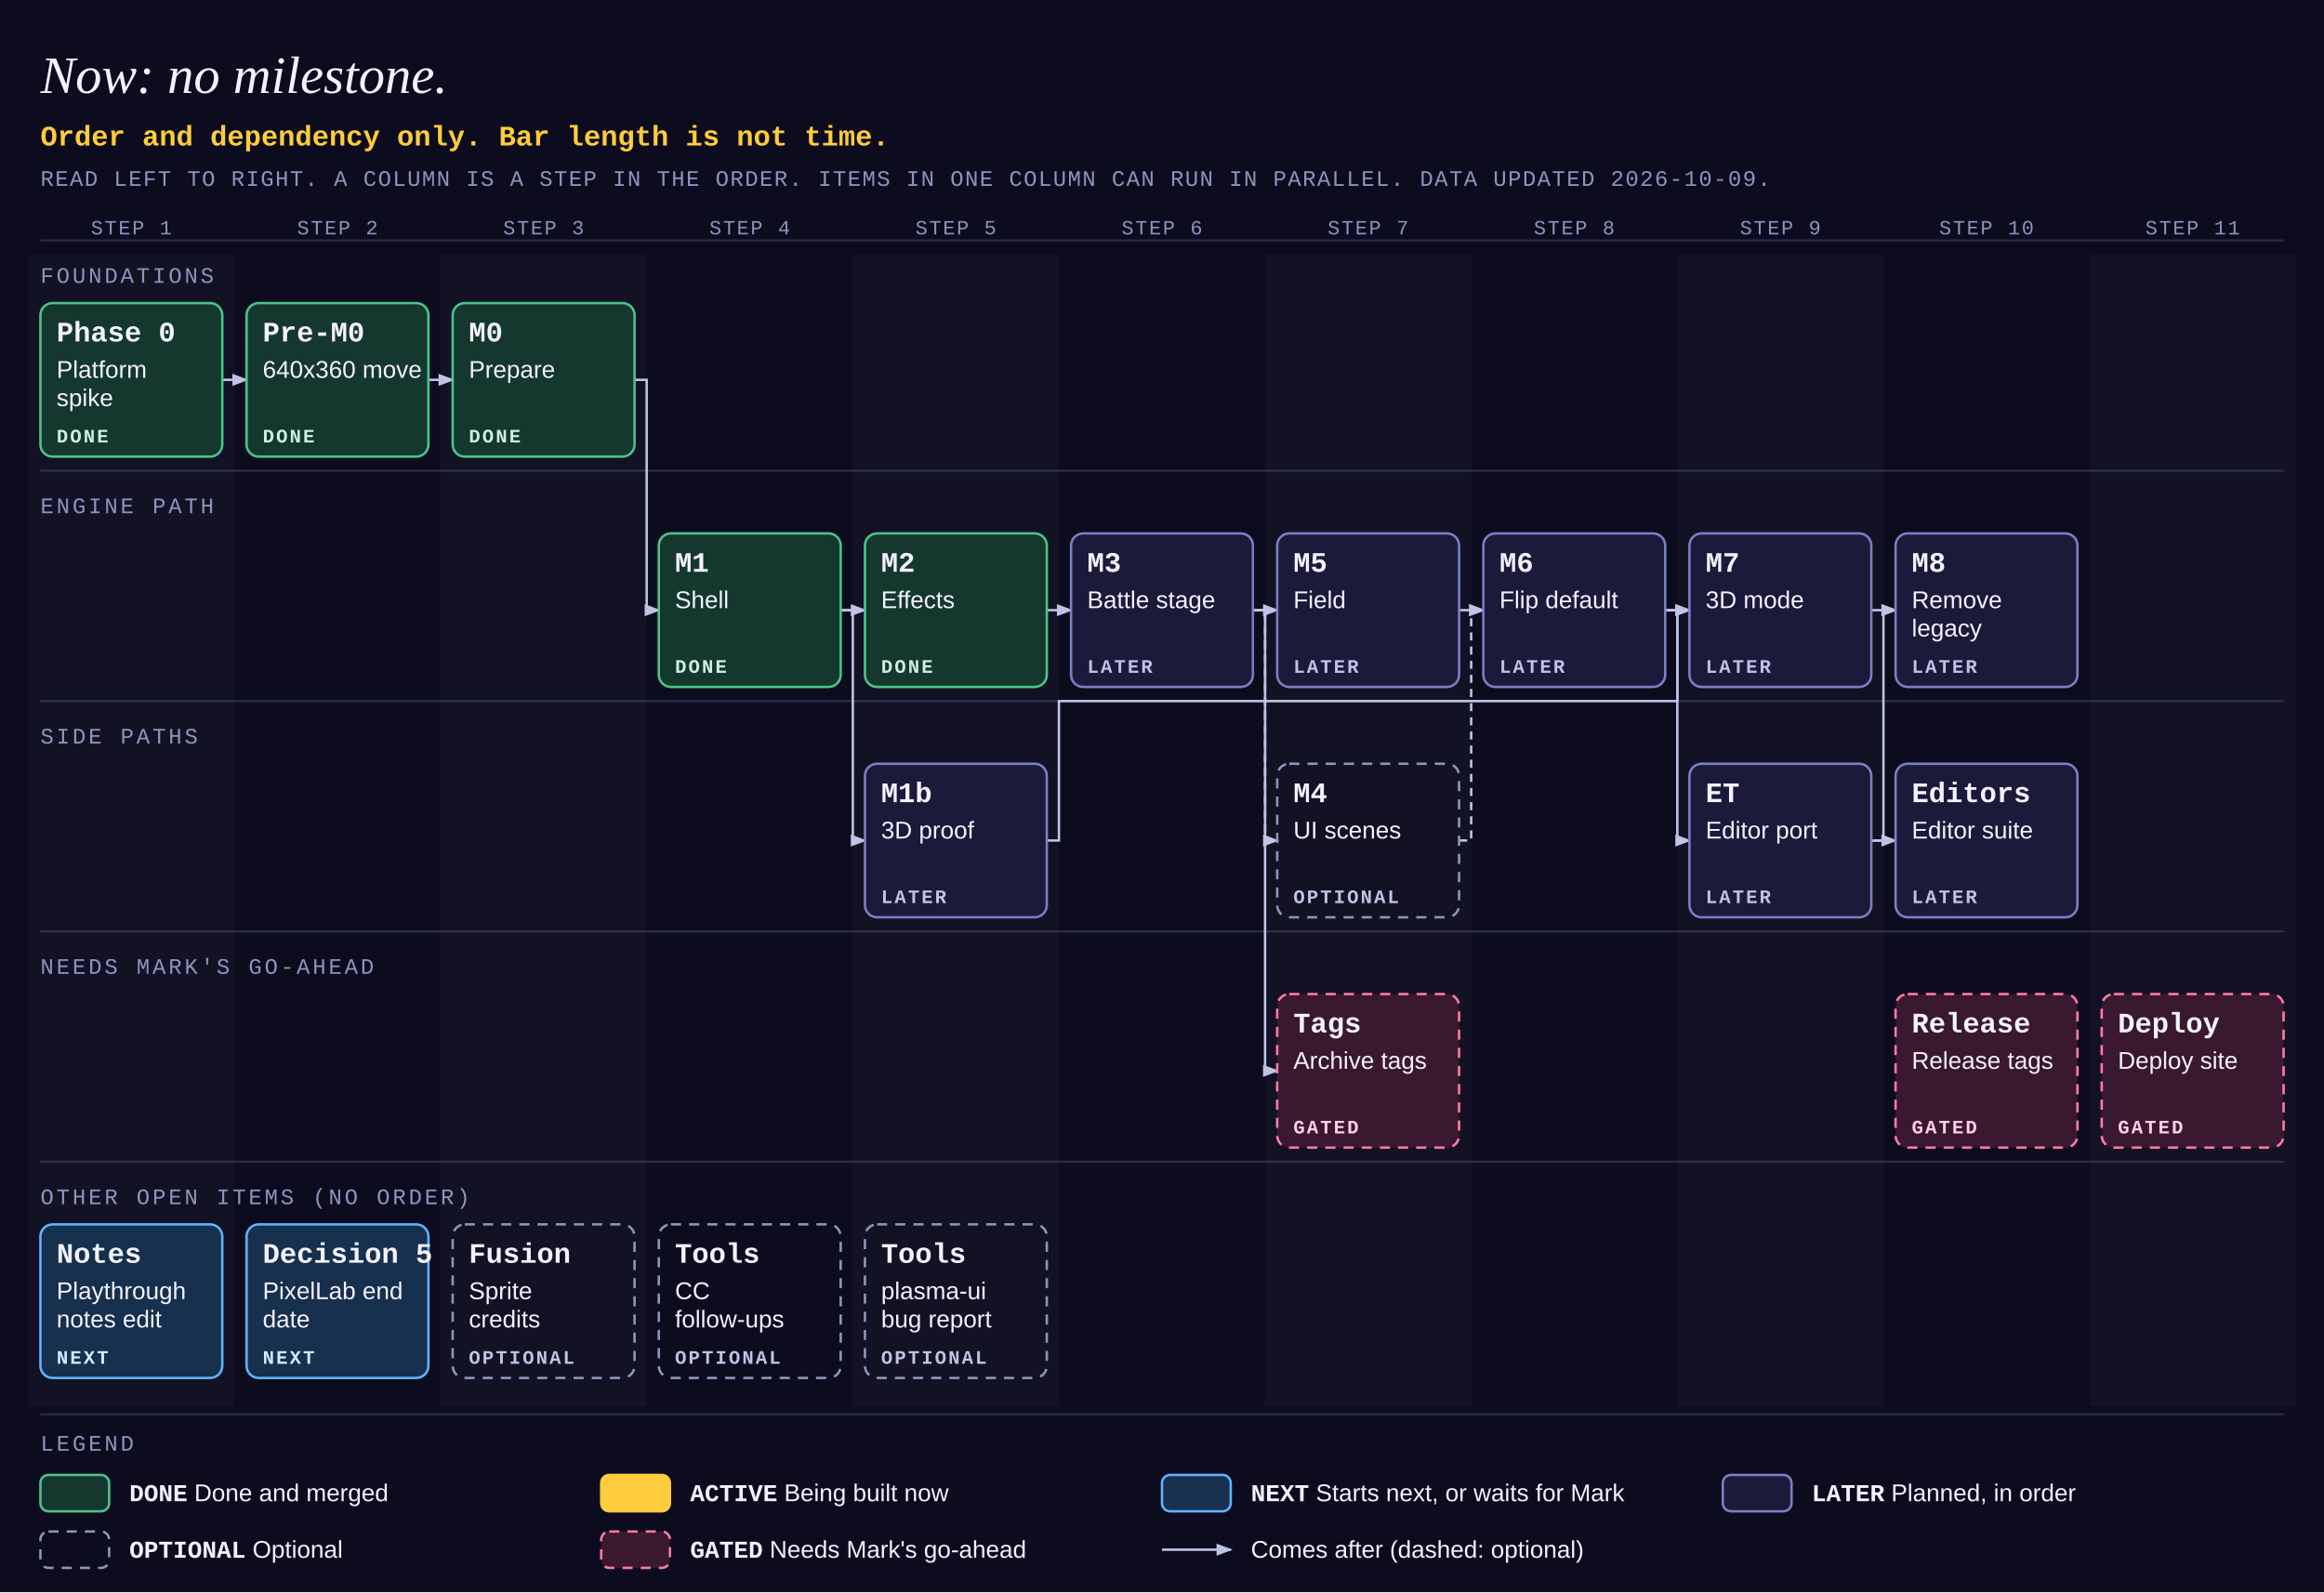
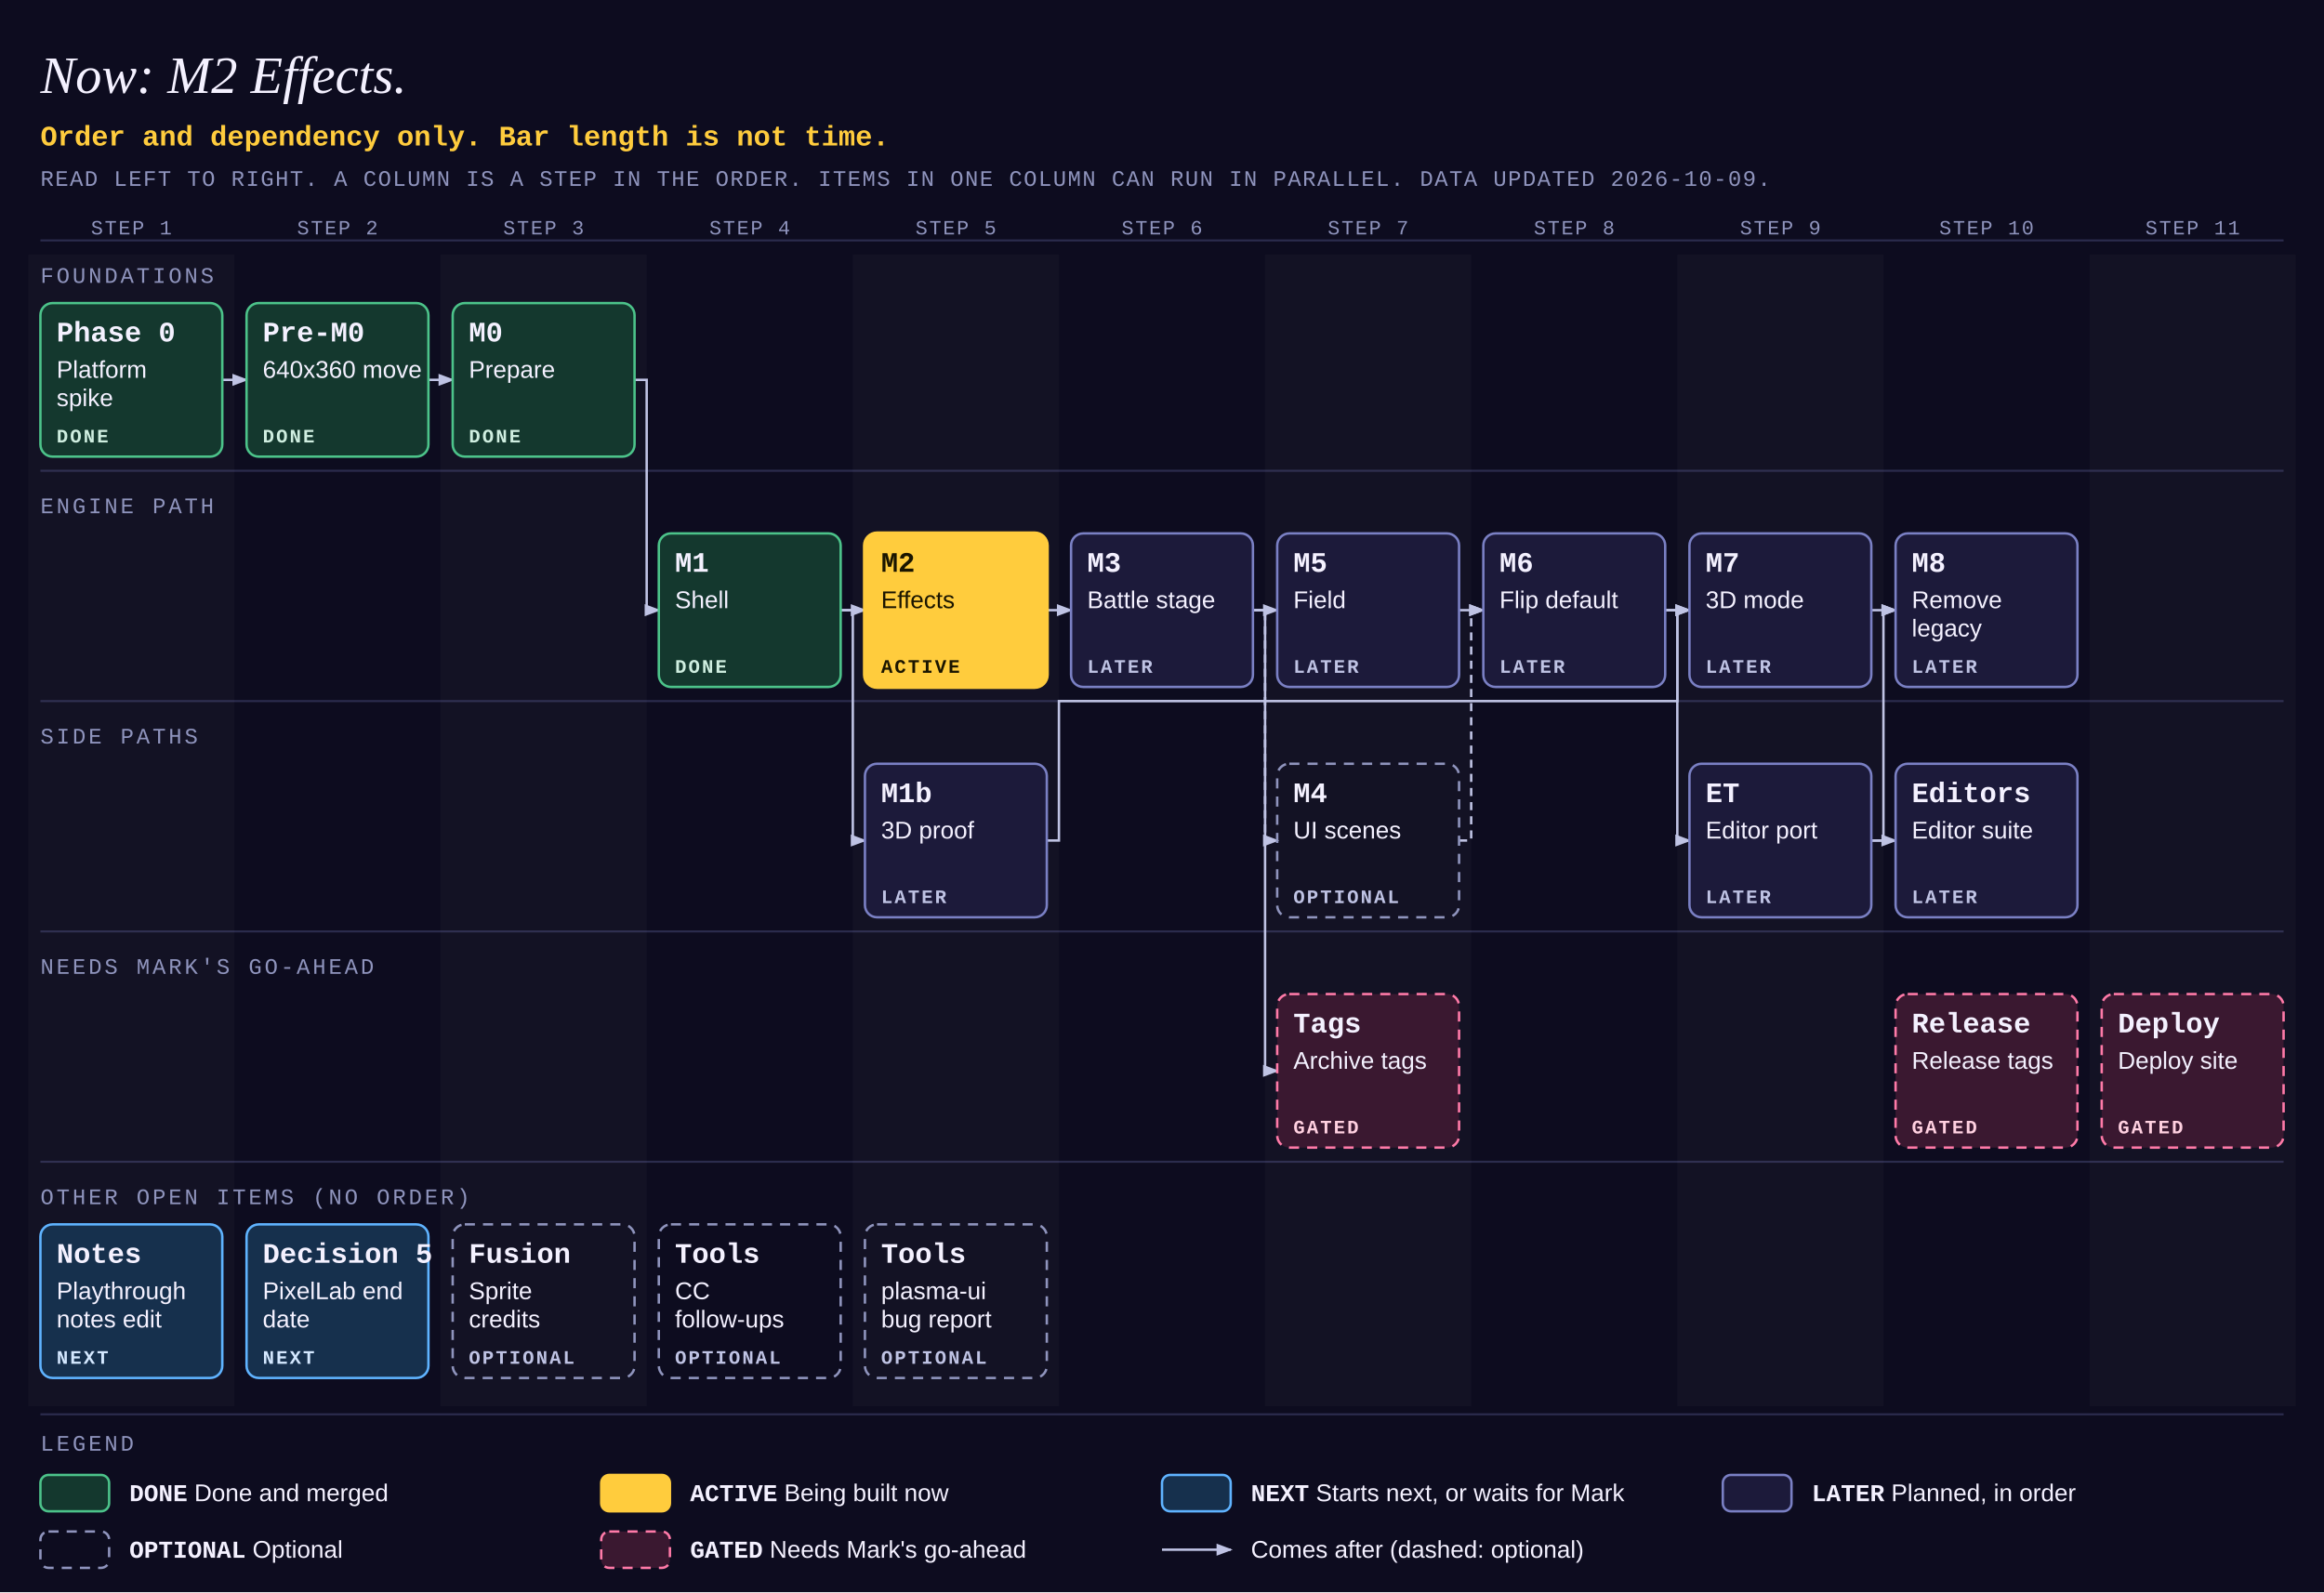
<svg xmlns="http://www.w3.org/2000/svg" viewBox="0 0 1150 788" width="1150" height="788" role="img" aria-labelledby="roadmap-title roadmap-desc">
  <defs>
    <marker id="arrow" markerWidth="8" markerHeight="6" refX="7" refY="3" orient="auto" markerUnits="userSpaceOnUse">
      <polygon points="0 0, 8 3, 0 6" fill="#bfc3e4" />
    </marker>
  </defs>
  <rect width="1150" height="788" fill="#0d0c1f" />
-   <text x="20" y="46" fill="#f4f1ff" font-size="26" font-style="italic" font-family="'Instrument Serif', Georgia, 'Times New Roman', serif">Now: no milestone.</text>
+   <text x="20" y="46" fill="#f4f1ff" font-size="26" font-style="italic" font-family="'Instrument Serif', Georgia, 'Times New Roman', serif">Now: M2 Effects.</text>
  <text x="20" y="72" fill="#ffcc3d" font-size="14" font-weight="600" font-family="'Geist Mono', ui-monospace, Consolas, 'Courier New', monospace">Order and dependency only. Bar length is not time.</text>
  <text x="20" y="92" fill="#8f94bd" font-size="11" font-family="'Geist Mono', ui-monospace, Consolas, 'Courier New', monospace" letter-spacing="0.06em">READ LEFT TO RIGHT. A COLUMN IS A STEP IN THE ORDER. ITEMS IN ONE COLUMN CAN RUN IN PARALLEL. DATA UPDATED 2026-10-09.</text>
  <rect x="14" y="126" width="102" height="570" fill="#ffffff" fill-opacity="0.025" />
  <text x="65" y="116" fill="#8f94bd" font-size="10" text-anchor="middle" font-family="'Geist Mono', ui-monospace, Consolas, 'Courier New', monospace" letter-spacing="0.08em">STEP 1</text>
  <text x="167" y="116" fill="#8f94bd" font-size="10" text-anchor="middle" font-family="'Geist Mono', ui-monospace, Consolas, 'Courier New', monospace" letter-spacing="0.08em">STEP 2</text>
  <rect x="218" y="126" width="102" height="570" fill="#ffffff" fill-opacity="0.025" />
  <text x="269" y="116" fill="#8f94bd" font-size="10" text-anchor="middle" font-family="'Geist Mono', ui-monospace, Consolas, 'Courier New', monospace" letter-spacing="0.08em">STEP 3</text>
  <text x="371" y="116" fill="#8f94bd" font-size="10" text-anchor="middle" font-family="'Geist Mono', ui-monospace, Consolas, 'Courier New', monospace" letter-spacing="0.08em">STEP 4</text>
  <rect x="422" y="126" width="102" height="570" fill="#ffffff" fill-opacity="0.025" />
  <text x="473" y="116" fill="#8f94bd" font-size="10" text-anchor="middle" font-family="'Geist Mono', ui-monospace, Consolas, 'Courier New', monospace" letter-spacing="0.08em">STEP 5</text>
  <text x="575" y="116" fill="#8f94bd" font-size="10" text-anchor="middle" font-family="'Geist Mono', ui-monospace, Consolas, 'Courier New', monospace" letter-spacing="0.08em">STEP 6</text>
  <rect x="626" y="126" width="102" height="570" fill="#ffffff" fill-opacity="0.025" />
  <text x="677" y="116" fill="#8f94bd" font-size="10" text-anchor="middle" font-family="'Geist Mono', ui-monospace, Consolas, 'Courier New', monospace" letter-spacing="0.08em">STEP 7</text>
  <text x="779" y="116" fill="#8f94bd" font-size="10" text-anchor="middle" font-family="'Geist Mono', ui-monospace, Consolas, 'Courier New', monospace" letter-spacing="0.08em">STEP 8</text>
  <rect x="830" y="126" width="102" height="570" fill="#ffffff" fill-opacity="0.025" />
  <text x="881" y="116" fill="#8f94bd" font-size="10" text-anchor="middle" font-family="'Geist Mono', ui-monospace, Consolas, 'Courier New', monospace" letter-spacing="0.08em">STEP 9</text>
  <text x="983" y="116" fill="#8f94bd" font-size="10" text-anchor="middle" font-family="'Geist Mono', ui-monospace, Consolas, 'Courier New', monospace" letter-spacing="0.08em">STEP 10</text>
  <rect x="1034" y="126" width="102" height="570" fill="#ffffff" fill-opacity="0.025" />
  <text x="1085" y="116" fill="#8f94bd" font-size="10" text-anchor="middle" font-family="'Geist Mono', ui-monospace, Consolas, 'Courier New', monospace" letter-spacing="0.08em">STEP 11</text>
  <line x1="20" y1="119" x2="1130" y2="119" stroke="#7a80c4" stroke-opacity="0.28" />
  <text x="20" y="140" fill="#8f94bd" font-size="11" font-family="'Geist Mono', ui-monospace, Consolas, 'Courier New', monospace" letter-spacing="0.12em">FOUNDATIONS</text>
  <line x1="20" y1="233" x2="1130" y2="233" stroke="#7a80c4" stroke-opacity="0.28" />
  <text x="20" y="254" fill="#8f94bd" font-size="11" font-family="'Geist Mono', ui-monospace, Consolas, 'Courier New', monospace" letter-spacing="0.12em">ENGINE PATH</text>
  <line x1="20" y1="347" x2="1130" y2="347" stroke="#7a80c4" stroke-opacity="0.28" />
  <text x="20" y="368" fill="#8f94bd" font-size="11" font-family="'Geist Mono', ui-monospace, Consolas, 'Courier New', monospace" letter-spacing="0.12em">SIDE PATHS</text>
  <line x1="20" y1="461" x2="1130" y2="461" stroke="#7a80c4" stroke-opacity="0.28" />
  <text x="20" y="482" fill="#8f94bd" font-size="11" font-family="'Geist Mono', ui-monospace, Consolas, 'Courier New', monospace" letter-spacing="0.12em">NEEDS MARK'S GO-AHEAD</text>
  <line x1="20" y1="575" x2="1130" y2="575" stroke="#7a80c4" stroke-opacity="0.28" />
  <text x="20" y="596" fill="#8f94bd" font-size="11" font-family="'Geist Mono', ui-monospace, Consolas, 'Courier New', monospace" letter-spacing="0.12em">OTHER OPEN ITEMS (NO ORDER)</text>
  <path d="M 110 188 H 122" fill="none" stroke="#bfc3e4" stroke-width="1.2" marker-end="url(#arrow)" />
  <path d="M 212 188 H 224" fill="none" stroke="#bfc3e4" stroke-width="1.2" marker-end="url(#arrow)" />
  <path d="M 314 188 H 320 V 302 H 326" fill="none" stroke="#bfc3e4" stroke-width="1.2" marker-end="url(#arrow)" />
  <path d="M 416 302 H 428" fill="none" stroke="#bfc3e4" stroke-width="1.2" marker-end="url(#arrow)" />
  <path d="M 518 302 H 530" fill="none" stroke="#bfc3e4" stroke-width="1.2" marker-end="url(#arrow)" />
  <path d="M 620 302 H 632" fill="none" stroke="#bfc3e4" stroke-width="1.2" marker-end="url(#arrow)" />
  <path d="M 722 302 H 734" fill="none" stroke="#bfc3e4" stroke-width="1.2" marker-end="url(#arrow)" />
  <path d="M 722 416 H 728 V 302 H 734" fill="none" stroke="#bfc3e4" stroke-width="1.2" stroke-dasharray="4 3" marker-end="url(#arrow)" />
  <path d="M 824 302 H 836" fill="none" stroke="#bfc3e4" stroke-width="1.2" marker-end="url(#arrow)" />
  <path d="M 518 416 H 524 V 347 H 830 V 302 H 836" fill="none" stroke="#bfc3e4" stroke-width="1.2" marker-end="url(#arrow)" />
  <path d="M 926 302 H 938" fill="none" stroke="#bfc3e4" stroke-width="1.2" marker-end="url(#arrow)" />
  <path d="M 926 416 H 932 V 302 H 938" fill="none" stroke="#bfc3e4" stroke-width="1.2" marker-end="url(#arrow)" />
  <path d="M 416 302 H 422 V 416 H 428" fill="none" stroke="#bfc3e4" stroke-width="1.2" marker-end="url(#arrow)" />
  <path d="M 620 302 H 626 V 416 H 632" fill="none" stroke="#bfc3e4" stroke-width="1.2" stroke-dasharray="4 3" marker-end="url(#arrow)" />
  <path d="M 620 302 H 626 V 530 H 632" fill="none" stroke="#bfc3e4" stroke-width="1.2" marker-end="url(#arrow)" />
  <path d="M 824 302 H 830 V 416 H 836" fill="none" stroke="#bfc3e4" stroke-width="1.2" marker-end="url(#arrow)" />
  <path d="M 926 416 H 938" fill="none" stroke="#bfc3e4" stroke-width="1.2" marker-end="url(#arrow)" />
  <g id="item-Phase-0">
    <rect x="20" y="150" width="90" height="76" rx="6" fill="#14382e" stroke="#4cc38a" stroke-width="1.2" />
    <text x="28" y="169" fill="#f4f1ff" font-size="14" font-weight="700" font-family="'Geist Mono', ui-monospace, Consolas, 'Courier New', monospace">Phase 0</text>
    <text x="28" y="187" fill="#f4f1ff" font-size="12" font-family="Geist, 'Segoe UI', system-ui, -apple-system, Arial, sans-serif">Platform</text>
    <text x="28" y="201" fill="#f4f1ff" font-size="12" font-family="Geist, 'Segoe UI', system-ui, -apple-system, Arial, sans-serif">spike</text>
    <text x="28" y="219" fill="#cfeee0" font-size="9.5" font-weight="600" font-family="'Geist Mono', ui-monospace, Consolas, 'Courier New', monospace" letter-spacing="0.1em">DONE</text>
  </g>
  <g id="item-Pre-M0">
    <rect x="122" y="150" width="90" height="76" rx="6" fill="#14382e" stroke="#4cc38a" stroke-width="1.2" />
    <text x="130" y="169" fill="#f4f1ff" font-size="14" font-weight="700" font-family="'Geist Mono', ui-monospace, Consolas, 'Courier New', monospace">Pre-M0</text>
    <text x="130" y="187" fill="#f4f1ff" font-size="12" font-family="Geist, 'Segoe UI', system-ui, -apple-system, Arial, sans-serif">640x360 move</text>
    <text x="130" y="219" fill="#cfeee0" font-size="9.5" font-weight="600" font-family="'Geist Mono', ui-monospace, Consolas, 'Courier New', monospace" letter-spacing="0.1em">DONE</text>
  </g>
  <g id="item-M0">
    <rect x="224" y="150" width="90" height="76" rx="6" fill="#14382e" stroke="#4cc38a" stroke-width="1.2" />
    <text x="232" y="169" fill="#f4f1ff" font-size="14" font-weight="700" font-family="'Geist Mono', ui-monospace, Consolas, 'Courier New', monospace">M0</text>
    <text x="232" y="187" fill="#f4f1ff" font-size="12" font-family="Geist, 'Segoe UI', system-ui, -apple-system, Arial, sans-serif">Prepare</text>
    <text x="232" y="219" fill="#cfeee0" font-size="9.5" font-weight="600" font-family="'Geist Mono', ui-monospace, Consolas, 'Courier New', monospace" letter-spacing="0.1em">DONE</text>
  </g>
  <g id="item-M1">
    <rect x="326" y="264" width="90" height="76" rx="6" fill="#14382e" stroke="#4cc38a" stroke-width="1.2" />
    <text x="334" y="283" fill="#f4f1ff" font-size="14" font-weight="700" font-family="'Geist Mono', ui-monospace, Consolas, 'Courier New', monospace">M1</text>
    <text x="334" y="301" fill="#f4f1ff" font-size="12" font-family="Geist, 'Segoe UI', system-ui, -apple-system, Arial, sans-serif">Shell</text>
    <text x="334" y="333" fill="#cfeee0" font-size="9.5" font-weight="600" font-family="'Geist Mono', ui-monospace, Consolas, 'Courier New', monospace" letter-spacing="0.1em">DONE</text>
  </g>
  <g id="item-M2">
-     <rect x="428" y="264" width="90" height="76" rx="6" fill="#14382e" stroke="#4cc38a" stroke-width="1.2" />
-     <text x="436" y="283" fill="#f4f1ff" font-size="14" font-weight="700" font-family="'Geist Mono', ui-monospace, Consolas, 'Courier New', monospace">M2</text>
-     <text x="436" y="301" fill="#f4f1ff" font-size="12" font-family="Geist, 'Segoe UI', system-ui, -apple-system, Arial, sans-serif">Effects</text>
-     <text x="436" y="333" fill="#cfeee0" font-size="9.5" font-weight="600" font-family="'Geist Mono', ui-monospace, Consolas, 'Courier New', monospace" letter-spacing="0.1em">DONE</text>
+     <rect x="428" y="264" width="90" height="76" rx="6" fill="#ffcc3d" stroke="#ffcc3d" stroke-width="2" />
+     <text x="436" y="283" fill="#1a1500" font-size="14" font-weight="700" font-family="'Geist Mono', ui-monospace, Consolas, 'Courier New', monospace">M2</text>
+     <text x="436" y="301" fill="#1a1500" font-size="12" font-family="Geist, 'Segoe UI', system-ui, -apple-system, Arial, sans-serif">Effects</text>
+     <text x="436" y="333" fill="#1a1500" font-size="9.5" font-weight="600" font-family="'Geist Mono', ui-monospace, Consolas, 'Courier New', monospace" letter-spacing="0.1em">ACTIVE</text>
  </g>
  <g id="item-M3">
    <rect x="530" y="264" width="90" height="76" rx="6" fill="#1c1a3a" stroke="#7a80c4" stroke-width="1.2" />
    <text x="538" y="283" fill="#f4f1ff" font-size="14" font-weight="700" font-family="'Geist Mono', ui-monospace, Consolas, 'Courier New', monospace">M3</text>
    <text x="538" y="301" fill="#f4f1ff" font-size="12" font-family="Geist, 'Segoe UI', system-ui, -apple-system, Arial, sans-serif">Battle stage</text>
    <text x="538" y="333" fill="#bfc3e4" font-size="9.5" font-weight="600" font-family="'Geist Mono', ui-monospace, Consolas, 'Courier New', monospace" letter-spacing="0.1em">LATER</text>
  </g>
  <g id="item-M5">
    <rect x="632" y="264" width="90" height="76" rx="6" fill="#1c1a3a" stroke="#7a80c4" stroke-width="1.2" />
    <text x="640" y="283" fill="#f4f1ff" font-size="14" font-weight="700" font-family="'Geist Mono', ui-monospace, Consolas, 'Courier New', monospace">M5</text>
    <text x="640" y="301" fill="#f4f1ff" font-size="12" font-family="Geist, 'Segoe UI', system-ui, -apple-system, Arial, sans-serif">Field</text>
    <text x="640" y="333" fill="#bfc3e4" font-size="9.5" font-weight="600" font-family="'Geist Mono', ui-monospace, Consolas, 'Courier New', monospace" letter-spacing="0.1em">LATER</text>
  </g>
  <g id="item-M6">
    <rect x="734" y="264" width="90" height="76" rx="6" fill="#1c1a3a" stroke="#7a80c4" stroke-width="1.2" />
    <text x="742" y="283" fill="#f4f1ff" font-size="14" font-weight="700" font-family="'Geist Mono', ui-monospace, Consolas, 'Courier New', monospace">M6</text>
    <text x="742" y="301" fill="#f4f1ff" font-size="12" font-family="Geist, 'Segoe UI', system-ui, -apple-system, Arial, sans-serif">Flip default</text>
    <text x="742" y="333" fill="#bfc3e4" font-size="9.5" font-weight="600" font-family="'Geist Mono', ui-monospace, Consolas, 'Courier New', monospace" letter-spacing="0.1em">LATER</text>
  </g>
  <g id="item-M7">
    <rect x="836" y="264" width="90" height="76" rx="6" fill="#1c1a3a" stroke="#7a80c4" stroke-width="1.2" />
    <text x="844" y="283" fill="#f4f1ff" font-size="14" font-weight="700" font-family="'Geist Mono', ui-monospace, Consolas, 'Courier New', monospace">M7</text>
    <text x="844" y="301" fill="#f4f1ff" font-size="12" font-family="Geist, 'Segoe UI', system-ui, -apple-system, Arial, sans-serif">3D mode</text>
    <text x="844" y="333" fill="#bfc3e4" font-size="9.5" font-weight="600" font-family="'Geist Mono', ui-monospace, Consolas, 'Courier New', monospace" letter-spacing="0.1em">LATER</text>
  </g>
  <g id="item-M8">
    <rect x="938" y="264" width="90" height="76" rx="6" fill="#1c1a3a" stroke="#7a80c4" stroke-width="1.2" />
    <text x="946" y="283" fill="#f4f1ff" font-size="14" font-weight="700" font-family="'Geist Mono', ui-monospace, Consolas, 'Courier New', monospace">M8</text>
    <text x="946" y="301" fill="#f4f1ff" font-size="12" font-family="Geist, 'Segoe UI', system-ui, -apple-system, Arial, sans-serif">Remove</text>
    <text x="946" y="315" fill="#f4f1ff" font-size="12" font-family="Geist, 'Segoe UI', system-ui, -apple-system, Arial, sans-serif">legacy</text>
    <text x="946" y="333" fill="#bfc3e4" font-size="9.5" font-weight="600" font-family="'Geist Mono', ui-monospace, Consolas, 'Courier New', monospace" letter-spacing="0.1em">LATER</text>
  </g>
  <g id="item-M1b">
    <rect x="428" y="378" width="90" height="76" rx="6" fill="#1c1a3a" stroke="#7a80c4" stroke-width="1.2" />
    <text x="436" y="397" fill="#f4f1ff" font-size="14" font-weight="700" font-family="'Geist Mono', ui-monospace, Consolas, 'Courier New', monospace">M1b</text>
    <text x="436" y="415" fill="#f4f1ff" font-size="12" font-family="Geist, 'Segoe UI', system-ui, -apple-system, Arial, sans-serif">3D proof</text>
    <text x="436" y="447" fill="#bfc3e4" font-size="9.5" font-weight="600" font-family="'Geist Mono', ui-monospace, Consolas, 'Courier New', monospace" letter-spacing="0.1em">LATER</text>
  </g>
  <g id="item-M4">
    <rect x="632" y="378" width="90" height="76" rx="6" fill="none" stroke="#8f94bd" stroke-width="1.2" stroke-dasharray="5 4" />
    <text x="640" y="397" fill="#f4f1ff" font-size="14" font-weight="700" font-family="'Geist Mono', ui-monospace, Consolas, 'Courier New', monospace">M4</text>
    <text x="640" y="415" fill="#f4f1ff" font-size="12" font-family="Geist, 'Segoe UI', system-ui, -apple-system, Arial, sans-serif">UI scenes</text>
    <text x="640" y="447" fill="#bfc3e4" font-size="9.5" font-weight="600" font-family="'Geist Mono', ui-monospace, Consolas, 'Courier New', monospace" letter-spacing="0.1em">OPTIONAL</text>
  </g>
  <g id="item-archive-tags">
    <rect x="632" y="492" width="90" height="76" rx="6" fill="#3a1830" stroke="#ff7aa8" stroke-width="1.2" stroke-dasharray="5 4" />
    <text x="640" y="511" fill="#f4f1ff" font-size="14" font-weight="700" font-family="'Geist Mono', ui-monospace, Consolas, 'Courier New', monospace">Tags</text>
    <text x="640" y="529" fill="#f4f1ff" font-size="12" font-family="Geist, 'Segoe UI', system-ui, -apple-system, Arial, sans-serif">Archive tags</text>
    <text x="640" y="561" fill="#ffd0e0" font-size="9.5" font-weight="600" font-family="'Geist Mono', ui-monospace, Consolas, 'Courier New', monospace" letter-spacing="0.1em">GATED</text>
  </g>
  <g id="item-release-tags">
    <rect x="938" y="492" width="90" height="76" rx="6" fill="#3a1830" stroke="#ff7aa8" stroke-width="1.2" stroke-dasharray="5 4" />
    <text x="946" y="511" fill="#f4f1ff" font-size="14" font-weight="700" font-family="'Geist Mono', ui-monospace, Consolas, 'Courier New', monospace">Release</text>
    <text x="946" y="529" fill="#f4f1ff" font-size="12" font-family="Geist, 'Segoe UI', system-ui, -apple-system, Arial, sans-serif">Release tags</text>
    <text x="946" y="561" fill="#ffd0e0" font-size="9.5" font-weight="600" font-family="'Geist Mono', ui-monospace, Consolas, 'Courier New', monospace" letter-spacing="0.1em">GATED</text>
  </g>
  <g id="item-deploy">
    <rect x="1040" y="492" width="90" height="76" rx="6" fill="#3a1830" stroke="#ff7aa8" stroke-width="1.2" stroke-dasharray="5 4" />
    <text x="1048" y="511" fill="#f4f1ff" font-size="14" font-weight="700" font-family="'Geist Mono', ui-monospace, Consolas, 'Courier New', monospace">Deploy</text>
    <text x="1048" y="529" fill="#f4f1ff" font-size="12" font-family="Geist, 'Segoe UI', system-ui, -apple-system, Arial, sans-serif">Deploy site</text>
    <text x="1048" y="561" fill="#ffd0e0" font-size="9.5" font-weight="600" font-family="'Geist Mono', ui-monospace, Consolas, 'Courier New', monospace" letter-spacing="0.1em">GATED</text>
  </g>
  <g id="item-playthrough-notes">
    <rect x="20" y="606" width="90" height="76" rx="6" fill="#16304d" stroke="#5fb3ff" stroke-width="1.2" />
    <text x="28" y="625" fill="#f4f1ff" font-size="14" font-weight="700" font-family="'Geist Mono', ui-monospace, Consolas, 'Courier New', monospace">Notes</text>
    <text x="28" y="643" fill="#f4f1ff" font-size="12" font-family="Geist, 'Segoe UI', system-ui, -apple-system, Arial, sans-serif">Playthrough</text>
    <text x="28" y="657" fill="#f4f1ff" font-size="12" font-family="Geist, 'Segoe UI', system-ui, -apple-system, Arial, sans-serif">notes edit</text>
    <text x="28" y="675" fill="#d4e8ff" font-size="9.5" font-weight="600" font-family="'Geist Mono', ui-monospace, Consolas, 'Courier New', monospace" letter-spacing="0.1em">NEXT</text>
  </g>
  <g id="item-pixellab-end">
    <rect x="122" y="606" width="90" height="76" rx="6" fill="#16304d" stroke="#5fb3ff" stroke-width="1.2" />
    <text x="130" y="625" fill="#f4f1ff" font-size="14" font-weight="700" font-family="'Geist Mono', ui-monospace, Consolas, 'Courier New', monospace">Decision 5</text>
    <text x="130" y="643" fill="#f4f1ff" font-size="12" font-family="Geist, 'Segoe UI', system-ui, -apple-system, Arial, sans-serif">PixelLab end</text>
    <text x="130" y="657" fill="#f4f1ff" font-size="12" font-family="Geist, 'Segoe UI', system-ui, -apple-system, Arial, sans-serif">date</text>
    <text x="130" y="675" fill="#d4e8ff" font-size="9.5" font-weight="600" font-family="'Geist Mono', ui-monospace, Consolas, 'Courier New', monospace" letter-spacing="0.1em">NEXT</text>
  </g>
  <g id="item-sprite-fusion">
    <rect x="224" y="606" width="90" height="76" rx="6" fill="none" stroke="#8f94bd" stroke-width="1.2" stroke-dasharray="5 4" />
    <text x="232" y="625" fill="#f4f1ff" font-size="14" font-weight="700" font-family="'Geist Mono', ui-monospace, Consolas, 'Courier New', monospace">Fusion</text>
    <text x="232" y="643" fill="#f4f1ff" font-size="12" font-family="Geist, 'Segoe UI', system-ui, -apple-system, Arial, sans-serif">Sprite</text>
    <text x="232" y="657" fill="#f4f1ff" font-size="12" font-family="Geist, 'Segoe UI', system-ui, -apple-system, Arial, sans-serif">credits</text>
    <text x="232" y="675" fill="#bfc3e4" font-size="9.5" font-weight="600" font-family="'Geist Mono', ui-monospace, Consolas, 'Courier New', monospace" letter-spacing="0.1em">OPTIONAL</text>
  </g>
  <g id="item-cc-followups">
    <rect x="326" y="606" width="90" height="76" rx="6" fill="none" stroke="#8f94bd" stroke-width="1.2" stroke-dasharray="5 4" />
    <text x="334" y="625" fill="#f4f1ff" font-size="14" font-weight="700" font-family="'Geist Mono', ui-monospace, Consolas, 'Courier New', monospace">Tools</text>
    <text x="334" y="643" fill="#f4f1ff" font-size="12" font-family="Geist, 'Segoe UI', system-ui, -apple-system, Arial, sans-serif">CC</text>
    <text x="334" y="657" fill="#f4f1ff" font-size="12" font-family="Geist, 'Segoe UI', system-ui, -apple-system, Arial, sans-serif">follow-ups</text>
    <text x="334" y="675" fill="#bfc3e4" font-size="9.5" font-weight="600" font-family="'Geist Mono', ui-monospace, Consolas, 'Courier New', monospace" letter-spacing="0.1em">OPTIONAL</text>
  </g>
  <g id="item-plasma-bug">
    <rect x="428" y="606" width="90" height="76" rx="6" fill="none" stroke="#8f94bd" stroke-width="1.2" stroke-dasharray="5 4" />
    <text x="436" y="625" fill="#f4f1ff" font-size="14" font-weight="700" font-family="'Geist Mono', ui-monospace, Consolas, 'Courier New', monospace">Tools</text>
    <text x="436" y="643" fill="#f4f1ff" font-size="12" font-family="Geist, 'Segoe UI', system-ui, -apple-system, Arial, sans-serif">plasma-ui</text>
    <text x="436" y="657" fill="#f4f1ff" font-size="12" font-family="Geist, 'Segoe UI', system-ui, -apple-system, Arial, sans-serif">bug report</text>
    <text x="436" y="675" fill="#bfc3e4" font-size="9.5" font-weight="600" font-family="'Geist Mono', ui-monospace, Consolas, 'Courier New', monospace" letter-spacing="0.1em">OPTIONAL</text>
  </g>
  <g id="item-ET">
    <rect x="836" y="378" width="90" height="76" rx="6" fill="#1c1a3a" stroke="#7a80c4" stroke-width="1.2" />
    <text x="844" y="397" fill="#f4f1ff" font-size="14" font-weight="700" font-family="'Geist Mono', ui-monospace, Consolas, 'Courier New', monospace">ET</text>
    <text x="844" y="415" fill="#f4f1ff" font-size="12" font-family="Geist, 'Segoe UI', system-ui, -apple-system, Arial, sans-serif">Editor port</text>
    <text x="844" y="447" fill="#bfc3e4" font-size="9.5" font-weight="600" font-family="'Geist Mono', ui-monospace, Consolas, 'Courier New', monospace" letter-spacing="0.1em">LATER</text>
  </g>
  <g id="item-Editors">
    <rect x="938" y="378" width="90" height="76" rx="6" fill="#1c1a3a" stroke="#7a80c4" stroke-width="1.2" />
    <text x="946" y="397" fill="#f4f1ff" font-size="14" font-weight="700" font-family="'Geist Mono', ui-monospace, Consolas, 'Courier New', monospace">Editors</text>
    <text x="946" y="415" fill="#f4f1ff" font-size="12" font-family="Geist, 'Segoe UI', system-ui, -apple-system, Arial, sans-serif">Editor suite</text>
    <text x="946" y="447" fill="#bfc3e4" font-size="9.5" font-weight="600" font-family="'Geist Mono', ui-monospace, Consolas, 'Courier New', monospace" letter-spacing="0.1em">LATER</text>
  </g>
  <line x1="20" y1="700" x2="1130" y2="700" stroke="#7a80c4" stroke-opacity="0.28" />
  <text x="20" y="718" fill="#8f94bd" font-size="11" font-family="'Geist Mono', ui-monospace, Consolas, 'Courier New', monospace" letter-spacing="0.12em">LEGEND</text>
  <rect x="20" y="730" width="34" height="18" rx="4" fill="#14382e" stroke="#4cc38a" stroke-width="1.2" />
  <text x="64" y="743" fill="#f4f1ff" font-size="12" font-family="Geist, 'Segoe UI', system-ui, -apple-system, Arial, sans-serif">
    <tspan font-family="'Geist Mono', ui-monospace, Consolas, 'Courier New', monospace" font-weight="600">DONE</tspan>  Done and merged</text>
  <rect x="297.5" y="730" width="34" height="18" rx="4" fill="#ffcc3d" stroke="#ffcc3d" stroke-width="1.2" />
  <text x="341.5" y="743" fill="#f4f1ff" font-size="12" font-family="Geist, 'Segoe UI', system-ui, -apple-system, Arial, sans-serif">
    <tspan font-family="'Geist Mono', ui-monospace, Consolas, 'Courier New', monospace" font-weight="600">ACTIVE</tspan>  Being built now</text>
  <rect x="575" y="730" width="34" height="18" rx="4" fill="#16304d" stroke="#5fb3ff" stroke-width="1.2" />
  <text x="619" y="743" fill="#f4f1ff" font-size="12" font-family="Geist, 'Segoe UI', system-ui, -apple-system, Arial, sans-serif">
    <tspan font-family="'Geist Mono', ui-monospace, Consolas, 'Courier New', monospace" font-weight="600">NEXT</tspan>  Starts next, or waits for Mark</text>
  <rect x="852.5" y="730" width="34" height="18" rx="4" fill="#1c1a3a" stroke="#7a80c4" stroke-width="1.2" />
  <text x="896.5" y="743" fill="#f4f1ff" font-size="12" font-family="Geist, 'Segoe UI', system-ui, -apple-system, Arial, sans-serif">
    <tspan font-family="'Geist Mono', ui-monospace, Consolas, 'Courier New', monospace" font-weight="600">LATER</tspan>  Planned, in order</text>
  <rect x="20" y="758" width="34" height="18" rx="4" fill="none" stroke="#8f94bd" stroke-width="1.2" stroke-dasharray="5 4" />
  <text x="64" y="771" fill="#f4f1ff" font-size="12" font-family="Geist, 'Segoe UI', system-ui, -apple-system, Arial, sans-serif">
    <tspan font-family="'Geist Mono', ui-monospace, Consolas, 'Courier New', monospace" font-weight="600">OPTIONAL</tspan>  Optional</text>
  <rect x="297.5" y="758" width="34" height="18" rx="4" fill="#3a1830" stroke="#ff7aa8" stroke-width="1.2" stroke-dasharray="5 4" />
  <text x="341.5" y="771" fill="#f4f1ff" font-size="12" font-family="Geist, 'Segoe UI', system-ui, -apple-system, Arial, sans-serif">
    <tspan font-family="'Geist Mono', ui-monospace, Consolas, 'Courier New', monospace" font-weight="600">GATED</tspan>  Needs Mark's go-ahead</text>
  <path d="M 575 767 H 609" fill="none" stroke="#bfc3e4" stroke-width="1.2" marker-end="url(#arrow)" />
  <text x="619" y="771" fill="#f4f1ff" font-size="12" font-family="Geist, 'Segoe UI', system-ui, -apple-system, Arial, sans-serif">Comes after (dashed: optional)</text>
</svg>
